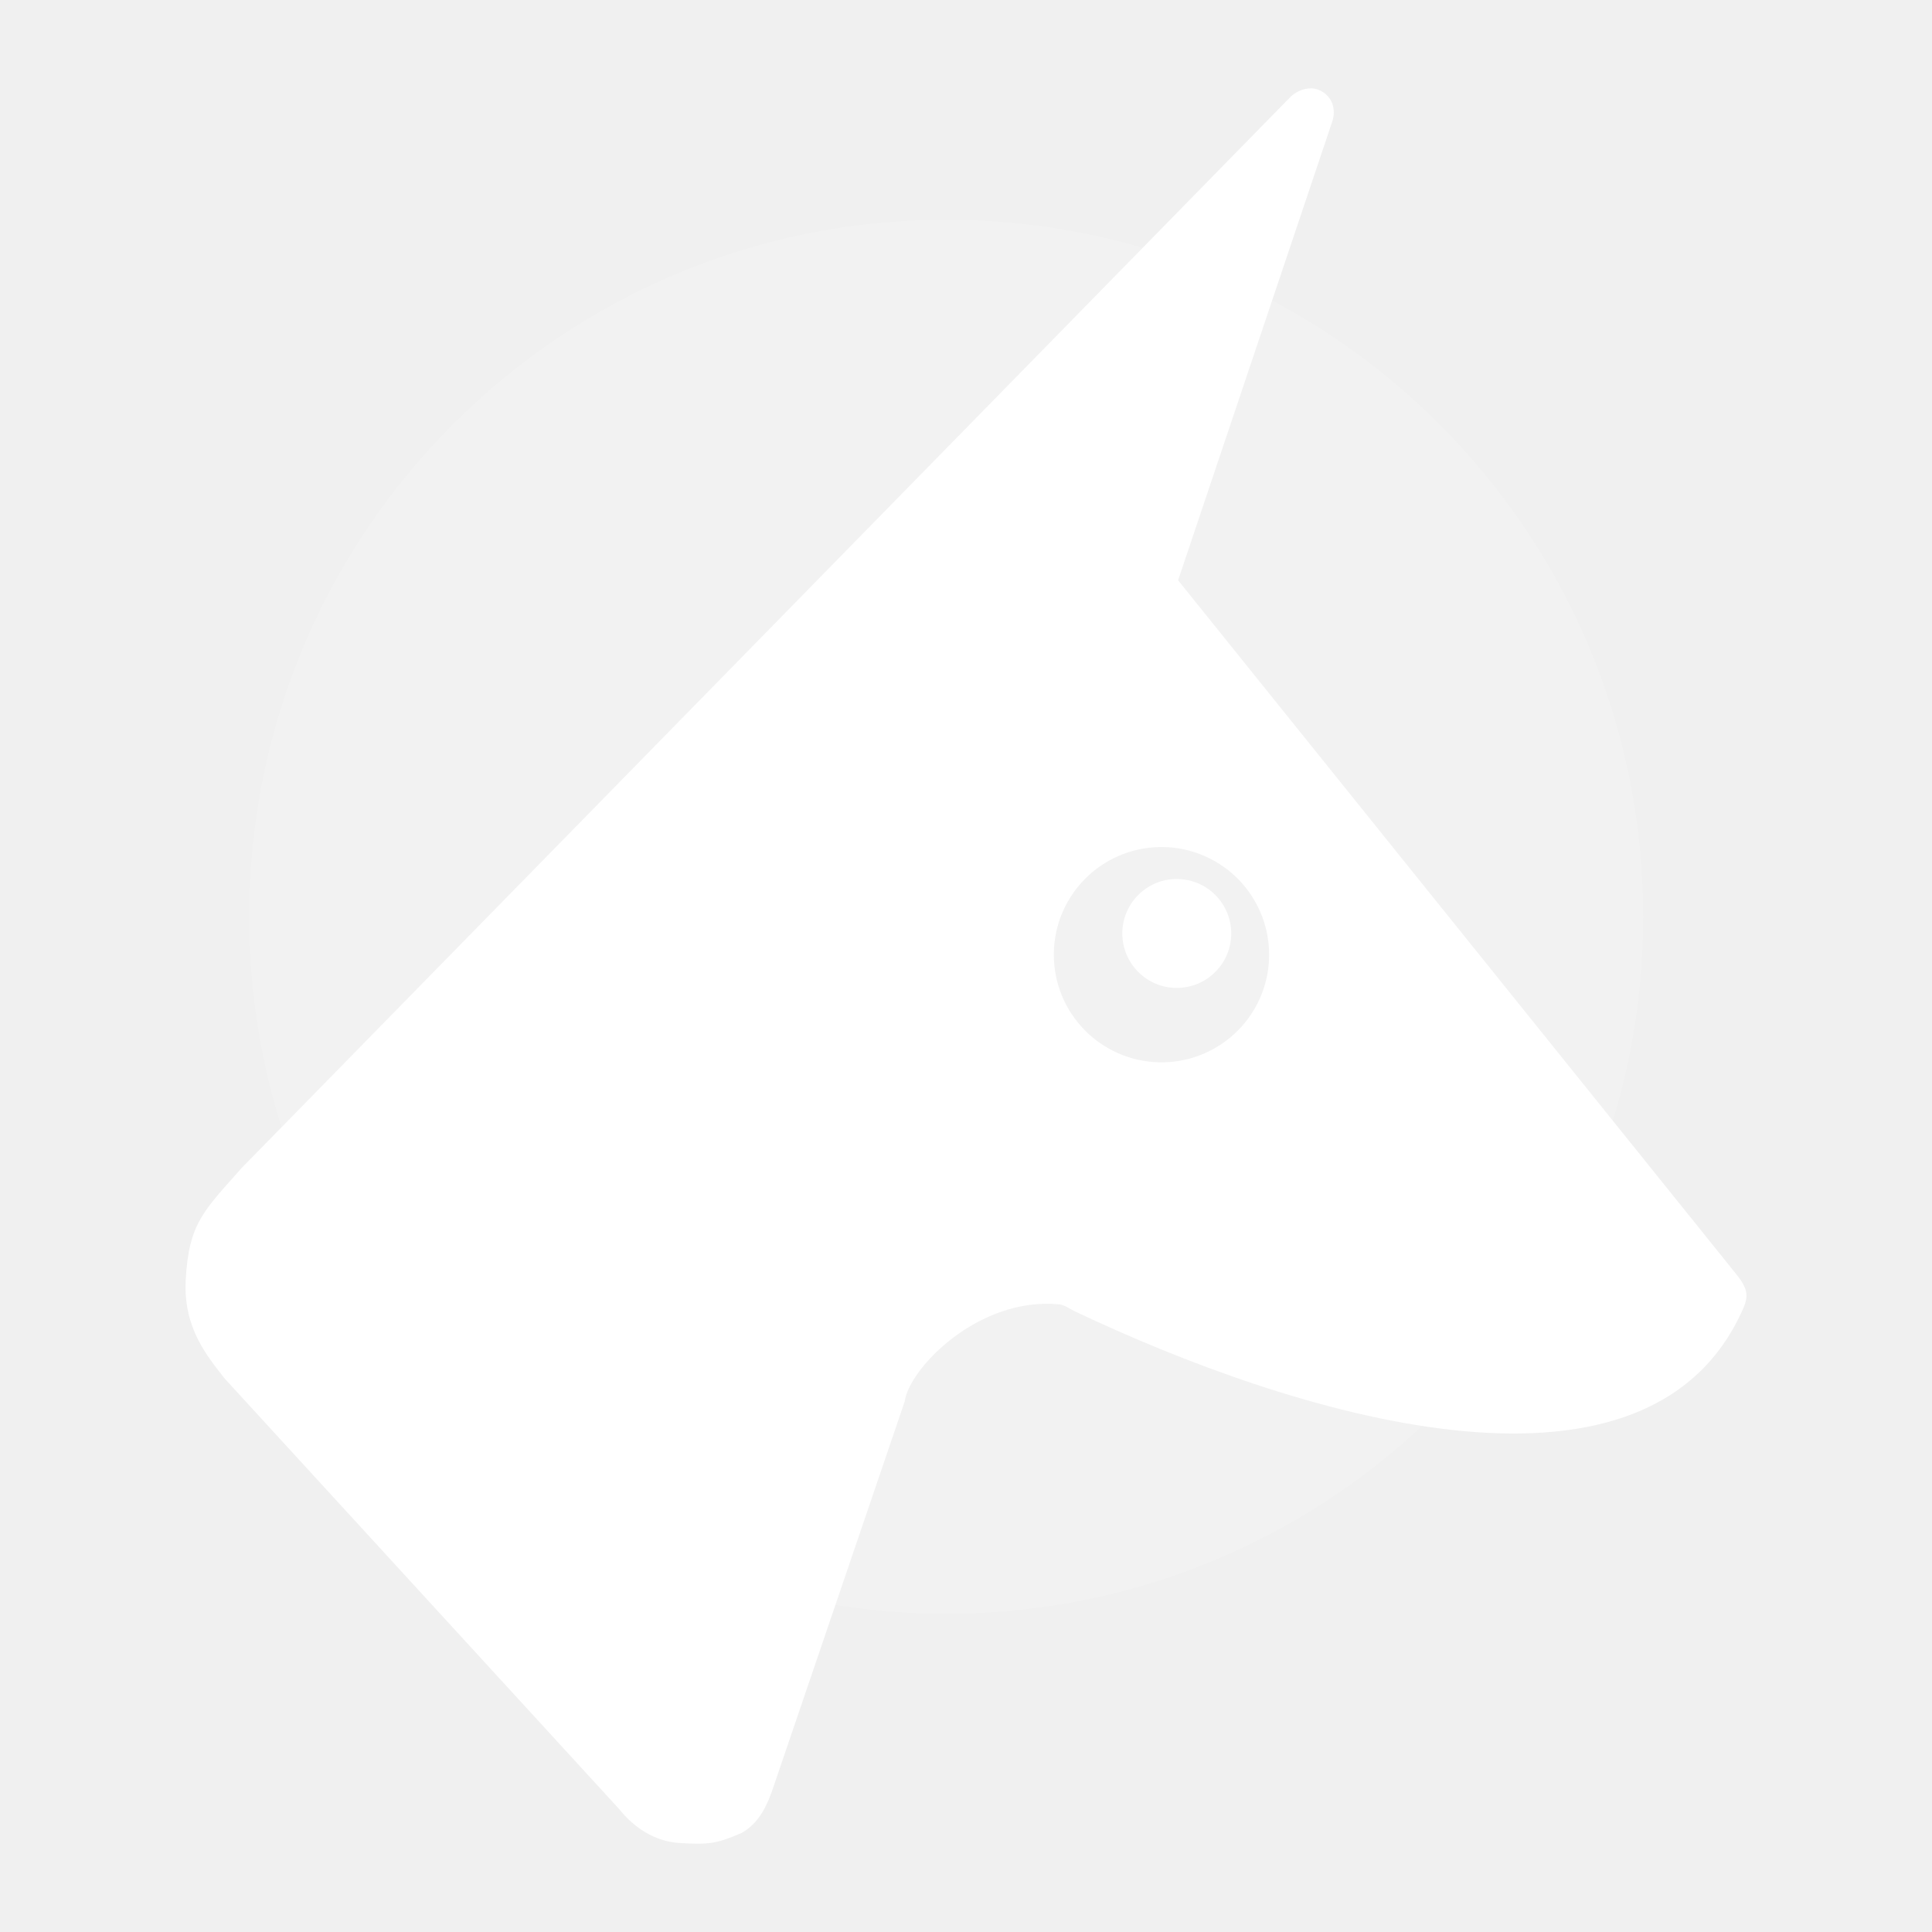
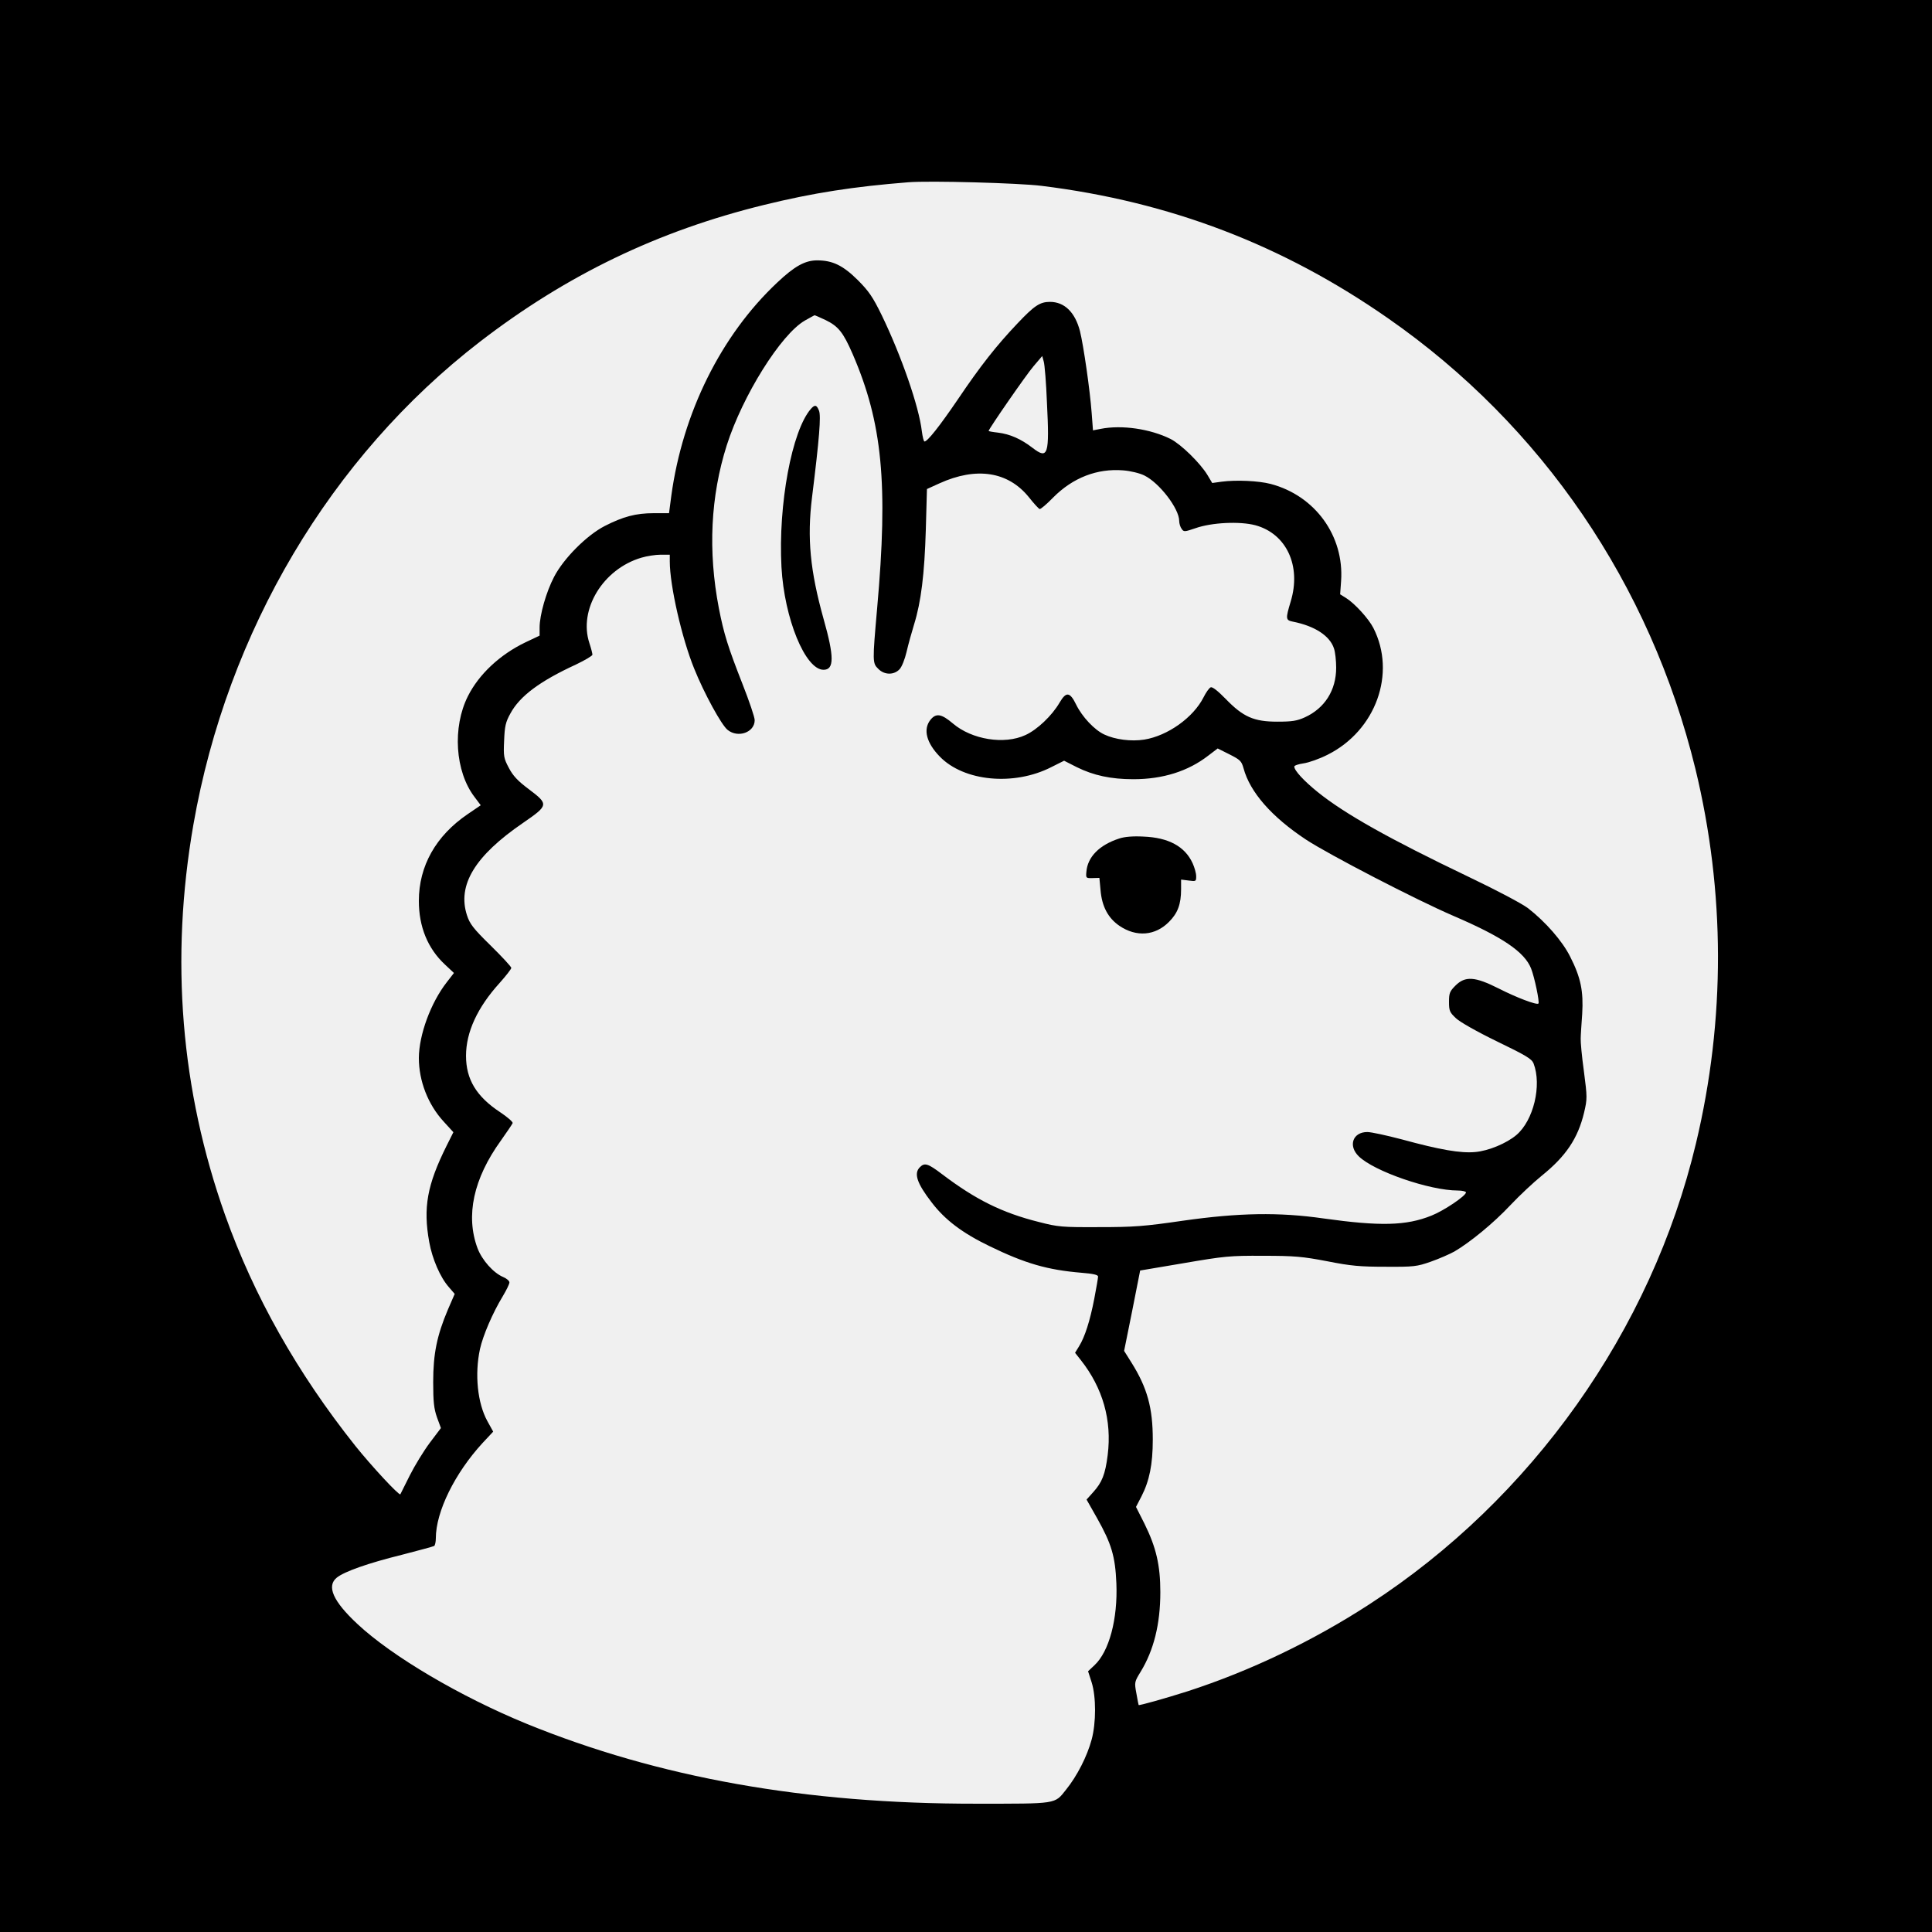
- <svg xmlns="http://www.w3.org/2000/svg" viewBox="0 0 32 32" fill="#fff">
-   <circle fill-opacity="0.15" cx="15.672" cy="15.184" r="11.544" />
-   <path d="M11.244 30.525c.532.036.656-.003 1.038-.165.241-.138.38-.35.499-.677l2.204-6.471c.068-.536 1.211-1.736 2.556-1.608.093.009.172.073.26.115 3.57 1.694 9.404 3.535 11.036.032.054-.116.099-.21.088-.324-.014-.154-.16-.311-.218-.386l-9.194-11.43 2.554-7.6a.456.456 0 0 0 .003-.288.394.394 0 0 0-.344-.26.503.503 0 0 0-.376.167L4.001 19.347c-.614.699-.878.905-.925 1.864-.039.79.357 1.251.646 1.623l6.538 7.135c.236.298.584.53.984.556Zm7.953-16.495a1.783 1.783 0 1 1-.003 3.565 1.783 1.783 0 0 1 .003-3.565Zm.294.529a.902.902 0 1 1 0 1.804.902.902 0 0 1 0-1.804Z" />
+ <svg xmlns="http://www.w3.org/2000/svg" width="1365px" height="1365px" viewBox="0 0 768 768" version="1.1">
+   <g id="surface1">
+     <path style=" stroke:none;fill-rule:nonzero;fill:rgb(0%,0%,0%);fill-opacity:1;" d="M 0 384 L 0 768 L 768 768 L 768 0 L 0 0 Z M 414 73.875 C 465.074 80.176 509.926 97.352 551.773 126.523 C 612.977 169.125 656.023 232.273 673.949 305.625 C 685.801 354.523 685.949 405.227 674.176 454.5 C 656.477 528.824 608.926 595.875 544.352 637.727 C 521.852 652.352 496.875 664.273 472.125 672.301 C 463.426 675.074 452.773 678.074 452.625 677.773 C 452.551 677.699 452.176 675.602 451.727 673.125 C 450.898 668.699 450.977 668.551 453.449 664.5 C 458.625 656.023 461.25 645.602 461.25 632.926 C 461.25 622.199 459.602 615.148 454.949 605.699 L 451.574 599.023 L 453.75 594.824 C 456.898 588.676 458.25 582.148 458.25 572.25 C 458.25 559.648 456.074 551.699 449.773 541.648 L 446.852 537 L 450.074 521.023 L 453.227 505.051 L 470.551 502.125 C 486.75 499.352 488.852 499.125 502.125 499.199 C 514.648 499.199 517.801 499.5 527.625 501.375 C 537.074 503.25 540.75 503.551 550.875 503.551 C 562.051 503.625 563.25 503.477 568.801 501.523 C 572.023 500.398 576.301 498.523 578.176 497.477 C 584.324 493.875 593.625 486.301 600.449 479.023 C 604.125 475.125 609.676 469.949 612.824 467.398 C 622.5 459.602 627.227 452.551 629.699 442.273 C 630.977 436.801 630.977 436.199 629.625 425.852 C 628.801 419.926 628.273 414.074 628.352 412.875 C 628.352 411.602 628.648 407.25 628.949 403.051 C 629.477 394.051 628.426 388.648 624.148 380.25 C 621.074 374.102 614.398 366.449 607.352 360.977 C 604.801 359.102 595.051 353.926 583.574 348.449 C 552.375 333.523 534.602 323.551 523.801 314.852 C 518.324 310.426 514.5 306.301 514.5 304.727 C 514.5 304.273 516.148 303.75 518.176 303.449 C 520.273 303.148 524.551 301.648 527.773 300 C 546.898 290.398 555.148 267.676 545.926 249.602 C 544.051 245.926 538.5 239.852 535.125 237.75 L 532.727 236.25 L 533.102 231 C 534.375 213 522.75 197.023 505.125 192.375 C 500.25 191.102 491.324 190.727 485.625 191.477 L 481.875 192 L 480 188.852 C 477.148 184.125 469.574 176.699 465.375 174.523 C 457.273 170.477 445.949 168.824 437.551 170.477 L 434.477 171.074 L 433.949 164.102 C 433.273 155.023 430.727 137.398 429.301 131.625 C 427.352 124.125 423.148 120 417.375 120 C 413.398 120 411.148 121.5 404.477 128.551 C 396.074 137.398 389.699 145.5 380.852 158.625 C 373.5 169.426 368.699 175.5 367.5 175.5 C 367.199 175.5 366.75 173.699 366.449 171.449 C 365.324 161.625 358.273 141.375 350.477 125.25 C 346.949 118.051 345.375 115.727 340.949 111.301 C 335.102 105.523 330.977 103.5 324.824 103.5 C 320.023 103.5 315.824 105.824 308.926 112.352 C 286.648 133.273 271.352 164.102 266.852 197.102 L 265.949 204 L 259.875 204 C 252.75 204 247.727 205.352 240.375 209.102 C 233.25 212.773 224.102 221.926 220.273 229.273 C 217.125 235.273 214.5 244.5 214.5 249.449 L 214.5 252.676 L 208.949 255.301 C 198.75 260.176 190.352 268.051 186 276.75 C 179.773 289.125 180.898 306.676 188.625 316.801 L 191.102 320.102 L 185.926 323.625 C 173.25 332.25 166.5 344.25 166.5 358.125 C 166.5 368.398 170.023 377.023 176.852 383.398 L 180.449 386.773 L 177.602 390.449 C 171.227 398.625 166.574 411.301 166.5 420.523 C 166.5 429.676 170.102 439.051 176.398 445.875 L 180.227 450.074 L 177.523 455.477 C 169.801 471 168.148 480 170.625 493.727 C 171.824 500.398 174.977 507.75 178.426 511.648 L 180.75 514.352 L 178.051 520.574 C 173.699 530.852 172.199 538.125 172.199 549.375 C 172.199 557.25 172.5 559.949 173.699 563.398 L 175.273 567.676 L 170.852 573.523 C 168.449 576.75 164.852 582.602 162.898 586.5 C 160.949 590.398 159.227 593.773 159.148 594 C 158.699 594.676 147.523 582.602 141.227 574.727 C 118.199 545.773 100.949 515.25 89.477 483 C 71.852 433.352 67.574 381.227 76.875 327.824 C 90.301 250.949 131.477 181.574 190.801 135.824 C 225.301 109.273 261.523 91.801 303.75 81.449 C 323.324 76.648 339.375 74.176 361.125 72.449 C 369.602 71.773 405.074 72.75 414 73.875 Z M 328.125 127.199 C 333.227 129.676 335.176 132.074 338.926 140.699 C 350.773 168.074 353.102 192.227 348.676 241.801 C 346.801 263.102 346.801 263.625 349.125 265.875 C 351.523 268.352 355.352 268.426 357.602 266.023 C 358.5 265.051 359.699 262.051 360.375 259.125 C 361.051 256.199 362.398 251.324 363.375 248.176 C 366.148 239.25 367.5 228.227 368.023 210.602 L 368.477 194.398 L 373.426 192.148 C 388.125 185.477 400.727 187.426 408.977 197.625 C 410.926 200.102 412.875 202.199 413.25 202.352 C 413.625 202.5 416.023 200.477 418.648 197.773 C 426.449 189.898 436.125 186.148 446.477 186.977 C 449.398 187.199 453.074 188.102 454.875 189 C 460.875 191.926 468.75 202.199 468.75 207.074 C 468.75 208.125 469.199 209.551 469.727 210.227 C 470.551 211.5 470.926 211.426 475.125 210 C 481.648 207.676 492.824 207.148 499.051 208.801 C 511.426 212.176 517.352 225 513.074 239.102 C 510.977 246.074 511.051 246.523 513.977 247.125 C 522.676 248.852 528.602 252.75 530.25 257.699 C 530.773 259.125 531.148 262.648 531.148 265.426 C 531.148 274.426 526.574 281.551 518.699 285.148 C 515.551 286.574 513.602 286.875 507.75 286.875 C 498.449 286.875 494.176 285 487.273 277.875 C 484.125 274.648 481.949 272.926 481.273 273.227 C 480.676 273.449 479.398 275.25 478.426 277.199 C 474.375 285.227 464.176 292.5 454.875 294 C 449.699 294.824 443.25 294 438.977 291.977 C 435.074 290.176 430.199 285 427.801 280.125 C 425.324 275.023 423.824 274.801 421.199 279.301 C 418.199 284.477 412.273 290.102 407.625 292.199 C 399.227 296.102 386.324 294 378.824 287.625 C 374.25 283.727 372.074 283.352 369.824 286.199 C 366.898 289.949 368.25 295.273 373.574 300.75 C 383.176 310.648 403.051 312.523 417.898 304.949 L 423 302.398 L 428.023 304.949 C 434.699 308.25 441.602 309.75 450.523 309.75 C 462.227 309.75 472.273 306.602 480.301 300.375 L 484.051 297.523 L 488.699 299.852 C 492.977 302.023 493.5 302.477 494.324 305.398 C 496.875 314.852 505.426 324.676 519.148 333.75 C 528.148 339.676 563.023 357.75 577.875 364.125 C 597.227 372.449 606 378.375 608.625 384.977 C 609.977 388.352 612.074 398.398 611.551 398.926 C 610.875 399.602 602.773 396.523 595.727 392.926 C 586.352 388.199 582.449 387.898 578.551 391.801 C 576.301 394.051 576 394.801 576 398.25 C 576 401.852 576.301 402.449 578.773 404.773 C 580.352 406.273 587.102 410.102 595.125 414 C 606.602 419.551 608.852 420.898 609.602 422.699 C 612.977 431.398 609.602 445.426 602.773 451.199 C 598.875 454.5 591.676 457.5 586.426 457.949 C 580.648 458.477 572.625 457.125 557.25 452.926 C 551.25 451.352 545.102 450 543.523 450 C 537.75 450 535.801 455.477 540.148 459.676 C 546.227 465.602 568.273 473.25 579.523 473.25 C 581.324 473.25 582.75 473.625 582.75 474 C 582.75 475.352 573.977 481.273 569.023 483.227 C 558.977 487.273 548.625 487.5 526.125 484.352 C 508.426 481.801 492.375 482.102 470.25 485.25 C 454.801 487.5 450.676 487.801 436.875 487.801 C 422.102 487.875 420.602 487.727 413.023 485.773 C 398.324 482.102 387.824 476.852 374.551 466.801 C 368.926 462.523 367.574 462.074 365.699 463.949 C 363.148 466.426 364.5 470.398 370.352 477.977 C 375.602 484.875 382.5 490.125 393.375 495.375 C 407.551 502.273 416.398 504.824 429.977 505.949 C 434.625 506.324 436.5 506.773 436.5 507.449 C 436.5 507.977 435.824 511.949 435 516.227 C 433.273 525.148 431.25 531.449 428.926 535.199 L 427.352 537.75 L 429.602 540.602 C 438.375 551.699 442.051 564.523 440.324 578.398 C 439.352 586.125 438.074 589.273 434.551 593.176 L 431.926 596.102 L 436.125 603.523 C 441.824 613.648 443.324 618.676 443.773 629.324 C 444.375 643.5 440.926 656.551 435 662.023 L 432.523 664.352 L 433.949 668.773 C 435.75 674.477 435.75 684.824 433.949 691.5 C 432.148 698.176 428.176 705.977 423.75 711.449 C 419.176 717.227 420.449 717 388.051 717 C 320.176 717.074 261.824 706.648 209.25 685.199 C 182.926 674.398 155.852 658.426 142.125 645.602 C 132.375 636.523 129.676 630.449 133.949 627.074 C 137.023 624.676 146.324 621.375 159.676 618.074 C 166.352 616.352 172.199 614.773 172.574 614.551 C 172.949 614.324 173.25 612.898 173.25 611.477 C 173.25 600.898 180.824 585.602 191.773 573.676 L 196.051 569.102 L 193.727 564.898 C 189.824 557.773 188.625 546.375 190.801 536.25 C 192 530.852 195.824 521.926 199.875 515.25 C 201.301 512.852 202.5 510.449 202.5 509.773 C 202.5 509.176 201.375 508.199 200.102 507.676 C 196.125 506.023 191.625 500.926 189.824 496.199 C 185.023 483.301 188.176 468.523 199.125 453.375 C 201.449 450.074 203.551 447 203.773 446.477 C 204 446.023 201.75 444.074 198.824 442.125 C 189.375 435.898 185.25 429.074 185.25 419.699 C 185.25 410.324 189.75 400.5 198.602 390.75 C 201.148 387.898 203.25 385.199 203.25 384.75 C 203.25 384.301 199.574 380.324 195.074 375.898 C 188.102 369.074 186.75 367.273 185.625 363.824 C 181.727 351.824 188.773 340.199 207.977 327.074 C 218.102 320.102 218.176 319.727 210.227 313.727 C 205.801 310.426 203.926 308.398 202.273 305.25 C 200.25 301.426 200.102 300.676 200.398 294.375 C 200.625 288.676 201 287.023 202.875 283.648 C 206.625 276.676 214.648 270.75 228.977 264.148 C 232.574 262.426 235.5 260.699 235.5 260.25 C 235.5 259.801 234.977 257.699 234.301 255.676 C 229.875 242.324 239.699 226.199 254.926 221.699 C 257.176 221.023 260.625 220.5 262.648 220.5 L 266.25 220.5 L 266.25 223.199 C 266.25 232.801 271.051 253.727 275.926 265.727 C 279.898 275.625 286.875 288.375 289.273 290.176 C 293.398 293.477 300 291.148 300 286.273 C 300 285.074 297.824 278.699 295.199 272.023 C 289.352 257.102 287.773 252.074 285.75 241.727 C 281.398 219.074 282.449 197.324 288.898 177 C 295.199 157.273 310.426 132.898 319.949 127.426 C 321.977 126.301 323.699 125.324 323.773 125.324 C 323.852 125.25 325.875 126.148 328.125 127.199 Z M 416.176 160.051 C 417.227 180.898 416.625 182.773 410.477 178.051 C 405.824 174.449 401.477 172.574 396.75 171.977 C 394.648 171.75 393 171.449 393 171.301 C 393 170.551 408 148.875 410.852 145.574 L 414.301 141.523 L 414.898 143.699 C 415.273 144.898 415.875 152.25 416.176 160.051 Z M 416.176 160.051 " />
+     <path style=" stroke:none;fill-rule:nonzero;fill:rgb(0%,0%,0%);fill-opacity:1;" d="M 322.352 162.523 C 314.773 171.148 309.301 200.625 310.648 225.449 C 311.773 245.852 320.102 266.25 327.375 266.25 C 331.648 266.25 331.648 261.074 327.375 246 C 322.051 226.875 320.773 213.977 322.801 197.625 C 325.727 174.074 326.398 165.375 325.574 163.273 C 324.676 160.949 323.926 160.727 322.352 162.523 Z M 322.352 162.523 " />
+     <path style=" stroke:none;fill-rule:nonzero;fill:rgb(0%,0%,0%);fill-opacity:1;" d="M 444.977 333.301 C 437.023 335.852 432.301 340.648 431.852 346.574 C 431.625 349.051 431.699 349.125 434.324 349.051 L 437.023 348.977 L 437.477 353.773 C 438 360.301 440.477 364.949 444.977 368.023 C 451.727 372.602 459.227 372 464.699 366.449 C 468.148 363 469.5 359.477 469.5 353.477 L 469.5 349.648 L 472.5 350.023 C 475.426 350.398 475.5 350.398 475.5 348.301 C 475.5 347.102 474.824 344.773 474.074 343.125 C 471 336.449 464.477 332.926 454.5 332.551 C 450.375 332.324 447 332.625 444.977 333.301 Z M 444.977 333.301 " />
+   </g>
</svg>
